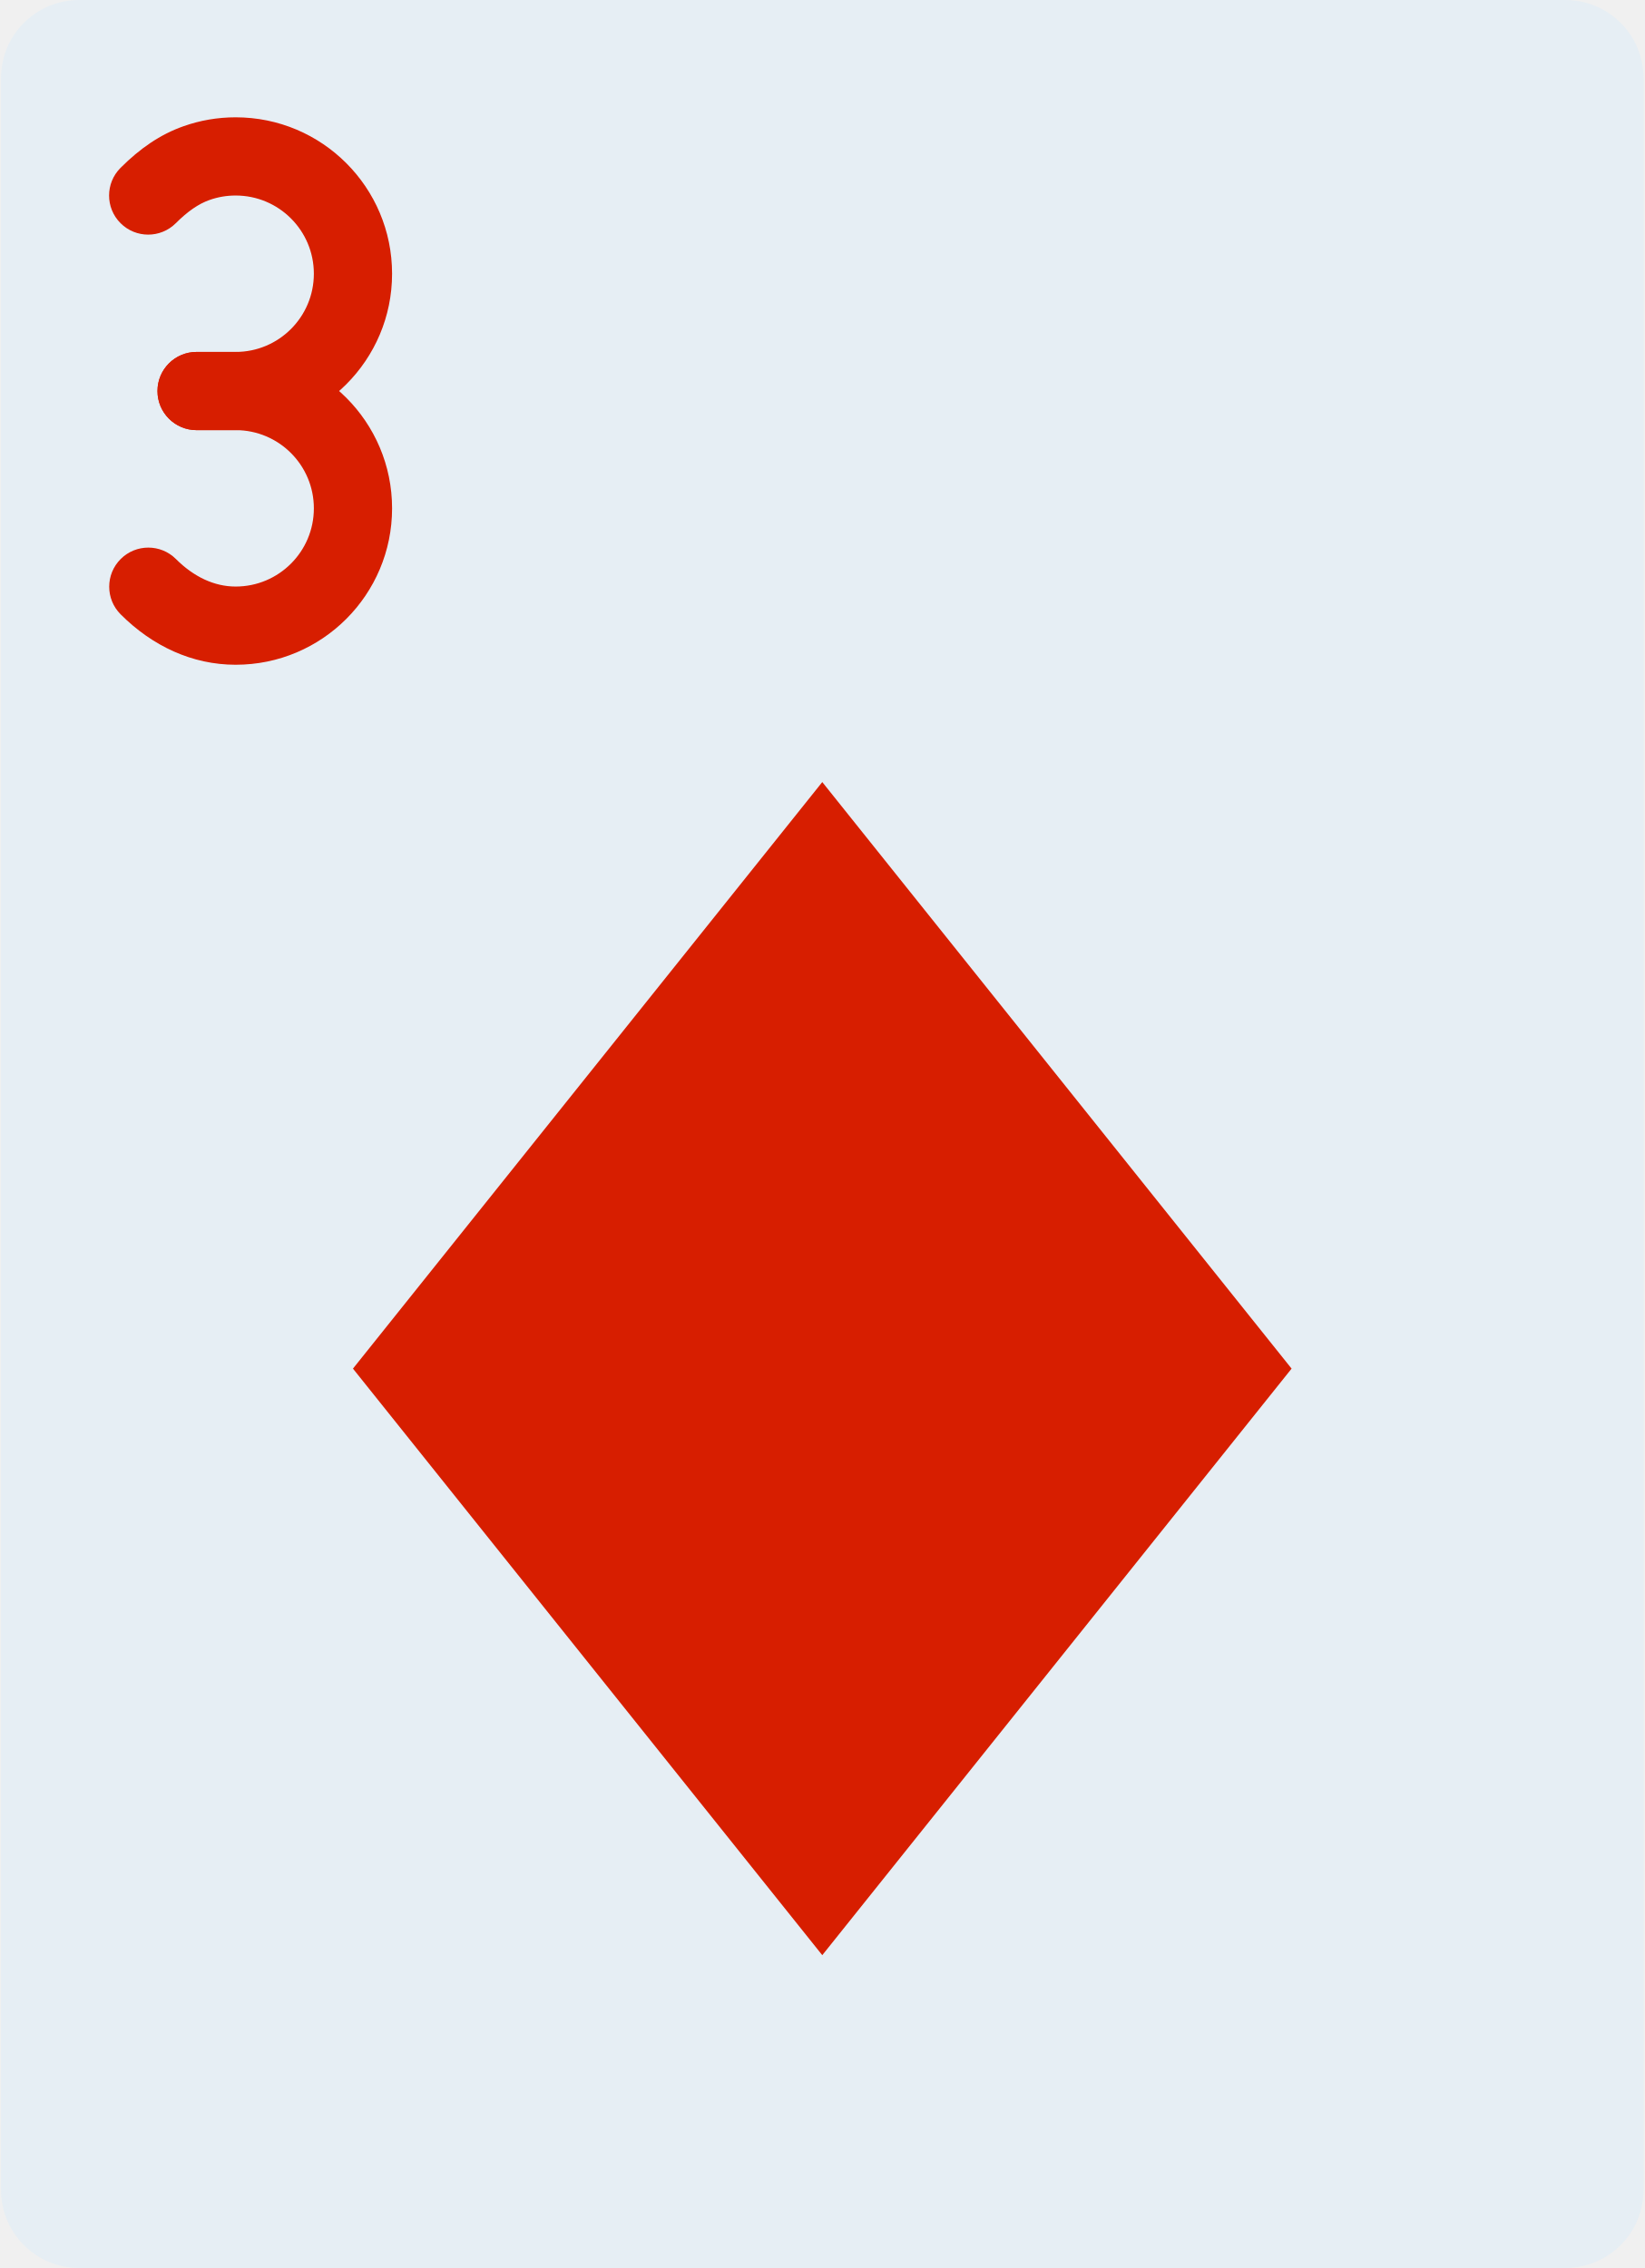
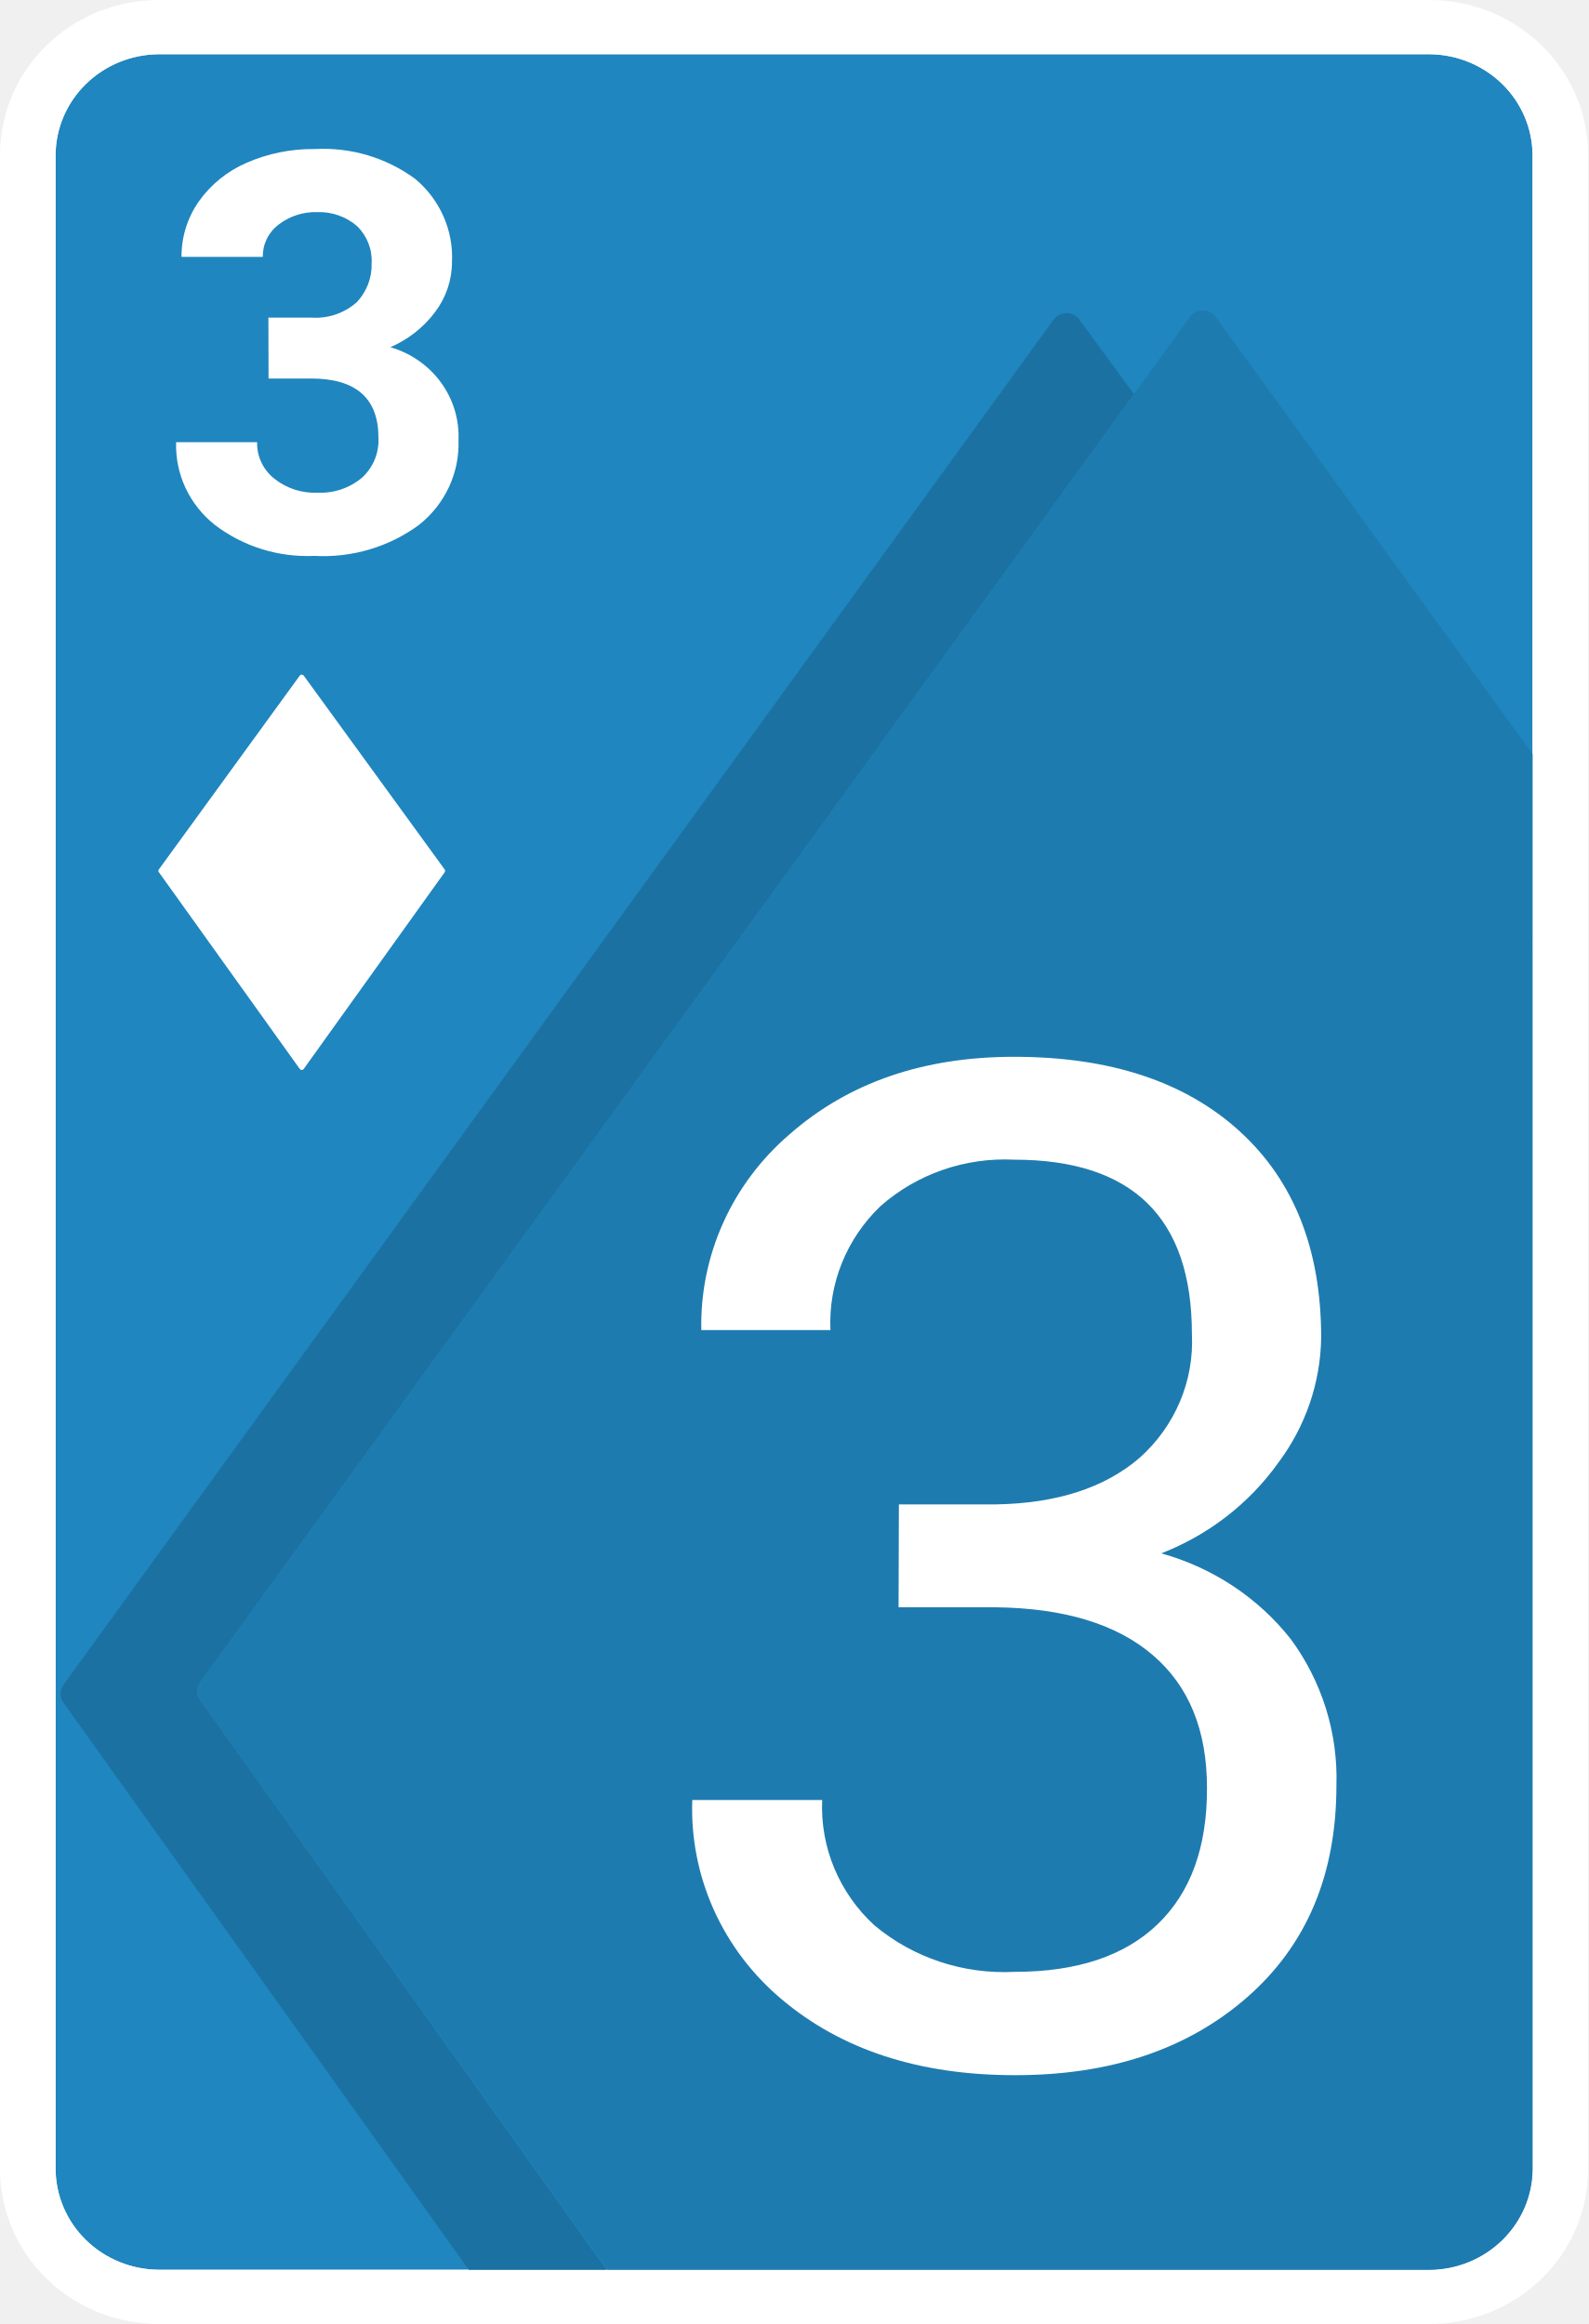
- <svg xmlns="http://www.w3.org/2000/svg" width="580" height="800" viewBox="0 0 580 800" fill="none">
-   <path d="M552.069 0H27.931C12.691 0 0.345 12.345 0.345 27.586V772.414C0.345 787.655 12.691 800 27.931 800H552.069C567.309 800 579.655 787.655 579.655 772.414V27.586C579.655 12.345 567.311 0 552.069 0Z" fill="#E6EEF4" />
-   <path d="M290 275.862L124.483 482.759L290 689.655L455.517 482.759L290 275.862Z" fill="#D71E00" />
-   <path d="M83.105 151.723C113.578 151.723 138.277 127.023 138.277 96.552C138.277 66.08 113.577 41.38 83.105 41.38C76.764 41.38 70.567 42.452 64.702 44.531C56.495 47.42 49.349 52.375 42.511 59.212C37.125 64.598 37.125 73.333 42.511 78.719C47.897 84.105 56.631 84.105 62.017 78.719C66.161 74.575 70.006 71.909 73.892 70.541C76.834 69.497 79.914 68.966 83.105 68.966C98.342 68.966 110.691 81.314 110.691 96.552C110.691 111.789 98.342 124.137 83.105 124.137H69.353C61.736 124.137 55.559 130.312 55.559 137.931C55.559 145.548 61.734 151.725 69.353 151.725L83.105 151.723Z" fill="#D71E00" />
-   <path d="M83.108 234.48C113.581 234.48 138.28 209.78 138.28 179.308C138.28 148.836 113.58 124.136 83.108 124.136H69.314C61.697 124.136 55.52 130.311 55.52 137.93C55.52 145.547 61.696 151.723 69.314 151.723H83.108C98.346 151.723 110.694 164.072 110.694 179.309C110.694 194.547 98.346 206.895 83.108 206.895C75.596 206.895 68.349 203.484 62.061 197.197C56.675 191.811 47.941 191.811 42.555 197.197C37.169 202.583 37.169 211.317 42.555 216.703C53.727 227.875 67.763 234.48 83.108 234.48Z" fill="#D71E00" />
+ <svg xmlns="http://www.w3.org/2000/svg" width="550" height="805" viewBox="0 0 550 805" fill="none">
+   <g clip-path="url(#clip0_16_153)">
+     <path d="M530.75 751.333C530.692 760.567 526.907 769.407 520.215 775.937C513.523 782.467 504.464 786.16 495 786.216H55C45.536 786.16 36.477 782.467 29.785 775.937C23.093 769.407 19.308 760.567 19.25 751.333V53.666C19.308 44.432 23.093 35.592 29.785 29.062C36.477 22.533 45.536 18.84 55 18.783H495C504.464 18.84 513.523 22.533 520.215 29.062C526.907 35.592 530.692 44.432 530.75 53.666V751.333Z" fill="#1F86BF" />
+     <path d="M495 0H55C40.413 0 26.424 5.654 16.109 15.719C5.795 25.783 0 39.433 0 53.667L0 751.333C0 765.567 5.795 779.217 16.109 789.281C26.424 799.346 40.413 805 55 805H495C509.587 805 523.576 799.346 533.891 789.281C544.205 779.217 550 765.567 550 751.333V53.667C550 39.433 544.205 25.783 533.891 15.719C523.576 5.654 509.587 0 495 0ZM530.75 751.333C530.692 760.568 526.907 769.408 520.215 775.937C513.523 782.467 504.464 786.16 495 786.217H55C45.536 786.16 36.477 782.467 29.785 775.937C23.093 769.408 19.308 760.568 19.25 751.333V53.667C19.308 44.432 23.093 35.592 29.785 29.063C36.477 22.533 45.536 18.84 55 18.783H495C504.464 18.84 513.523 22.533 520.215 29.063C526.907 35.592 530.692 44.432 530.75 53.667V751.333Z" fill="white" />
+     <path d="M69.3 588.885C68.649 587.981 68.3 586.903 68.3 585.799C68.3 584.694 68.649 583.617 69.3 582.713L392.7 136.528L374 110.983C373.504 110.218 372.818 109.588 372.005 109.152C371.193 108.715 370.28 108.486 369.353 108.486C368.425 108.486 367.512 108.715 366.7 109.152C365.887 109.588 365.201 110.218 364.705 110.983L22 583.572C21.337 584.481 20.98 585.569 20.98 586.684C20.98 587.8 21.337 588.888 22 589.797L162.36 786.217H210.045L69.3 588.885Z" fill="#1B71A1" />
+     <path d="M411.95 110.016L392.7 136.474L530.75 326.83V261.195L421.19 110.016C420.694 109.251 420.008 108.622 419.195 108.185C418.383 107.748 417.47 107.52 416.542 107.52C415.615 107.52 414.702 107.748 413.89 108.185C413.077 108.622 412.391 109.251 411.895 110.016H411.95ZM69.3 582.712C68.649 583.616 68.3 584.694 68.3 585.798C68.3 586.903 68.649 587.98 69.3 588.884L210.32 786.216H495C504.464 786.16 513.523 782.467 520.215 775.937C526.907 769.407 530.692 760.567 530.75 751.333V326.937L392.7 136.528L69.3 582.712Z" fill="#1E7BAF" />
+     <path d="M92.95 110.017H107.8C110.667 110.217 113.546 109.845 116.26 108.922C118.974 107.999 121.467 106.546 123.585 104.65C127.018 101 128.853 96.185 128.7 91.233C128.836 88.852 128.456 86.468 127.584 84.24C126.712 82.011 125.368 79.987 123.64 78.3C119.869 75.051 114.973 73.324 109.945 73.47C105.093 73.315 100.341 74.835 96.525 77.763C94.772 79.082 93.361 80.784 92.406 82.732C91.451 84.68 90.978 86.82 91.025 88.979H62.865C62.809 82.129 64.901 75.425 68.86 69.767C72.998 63.918 78.707 59.295 85.36 56.404C92.76 53.167 100.791 51.537 108.9 51.627C121.458 50.926 133.861 54.617 143.88 62.039C148.083 65.575 151.405 69.997 153.597 74.972C155.789 79.946 156.792 85.342 156.53 90.75C156.526 97.012 154.463 103.106 150.645 108.138C146.667 113.429 141.339 117.61 135.19 120.267C142.236 122.305 148.383 126.579 152.657 132.411C156.931 138.244 159.088 145.303 158.785 152.467C158.985 158.06 157.853 163.623 155.476 168.717C153.1 173.811 149.545 178.297 145.09 181.823C134.706 189.463 121.884 193.266 108.9 192.556C96.459 193.121 84.223 189.312 74.415 181.823C70.064 178.38 66.588 174.002 64.259 169.03C61.931 164.058 60.814 158.628 60.995 153.165H89.045C88.978 155.584 89.484 157.985 90.524 160.182C91.564 162.378 93.109 164.311 95.04 165.83C99.23 169.175 104.537 170.894 109.945 170.66C115.669 170.924 121.273 168.999 125.565 165.293C127.419 163.531 128.869 161.405 129.817 159.055C130.765 156.705 131.191 154.185 131.065 151.662C131.065 137.995 123.328 131.143 107.855 131.108H93.005L92.95 110.017ZM311.3 521.103H344.85C365.97 520.746 382.562 515.379 394.625 505.003C400.706 499.594 405.486 492.941 408.624 485.519C411.762 478.096 413.179 470.089 412.775 462.07C412.775 421.82 392.242 401.695 351.175 401.695C334.179 400.866 317.541 406.657 304.92 417.795C299.102 423.361 294.552 430.062 291.567 437.46C288.582 444.857 287.228 452.786 287.595 460.728H242.88C242.601 447.93 245.193 435.226 250.476 423.509C255.758 411.791 263.603 401.342 273.46 392.894C293.847 375.005 319.752 366.06 351.175 366.06C384.395 366.06 410.428 374.647 429.275 391.82C448.122 408.994 457.545 432.822 457.545 463.304C457.332 478.913 452.141 494.069 442.695 506.667C432.626 520.779 418.531 531.696 402.16 538.062C420.003 543.014 435.739 553.439 447.04 567.793C457.857 582.532 463.404 600.335 462.825 618.455C462.825 649.331 452.522 673.785 431.915 691.817C411.308 709.849 384.487 718.847 351.45 718.811C318.45 718.811 291.573 710.082 270.82 692.622C260.652 684.117 252.579 673.487 247.199 661.52C241.819 649.554 239.272 636.558 239.745 623.499H284.735C284.374 631.58 285.804 639.642 288.927 647.134C292.049 654.627 296.792 661.374 302.83 666.916C316.312 678.183 333.725 683.949 351.45 683.016C373.01 683.016 389.51 677.506 400.95 666.486C412.39 655.467 418.073 639.725 418 619.26C418 599.296 411.73 583.965 399.19 573.267C386.65 562.534 368.5 557.024 344.74 556.738H311.19L311.3 521.103ZM154 301.177L105.16 233.987C105.083 233.887 104.983 233.806 104.869 233.75C104.754 233.694 104.628 233.665 104.5 233.665C104.372 233.665 104.246 233.694 104.131 233.75C104.016 233.806 103.917 233.887 103.84 233.987L55 301.177C54.897 301.308 54.842 301.469 54.842 301.634C54.842 301.798 54.897 301.959 55 302.09L103.84 370.3C103.917 370.4 104.016 370.481 104.131 370.537C104.246 370.593 104.372 370.622 104.5 370.622C104.628 370.622 104.754 370.593 104.869 370.537C104.983 370.481 105.083 370.4 105.16 370.3L154 302.143C154.103 302.012 154.158 301.852 154.158 301.687C154.158 301.522 154.103 301.362 154 301.231V301.177Z" fill="white" />
+   </g>
+   <defs>
+     <clipPath id="clip0_16_153">
+       <rect width="550" height="805" fill="white" />
+     </clipPath>
+   </defs>
</svg>
